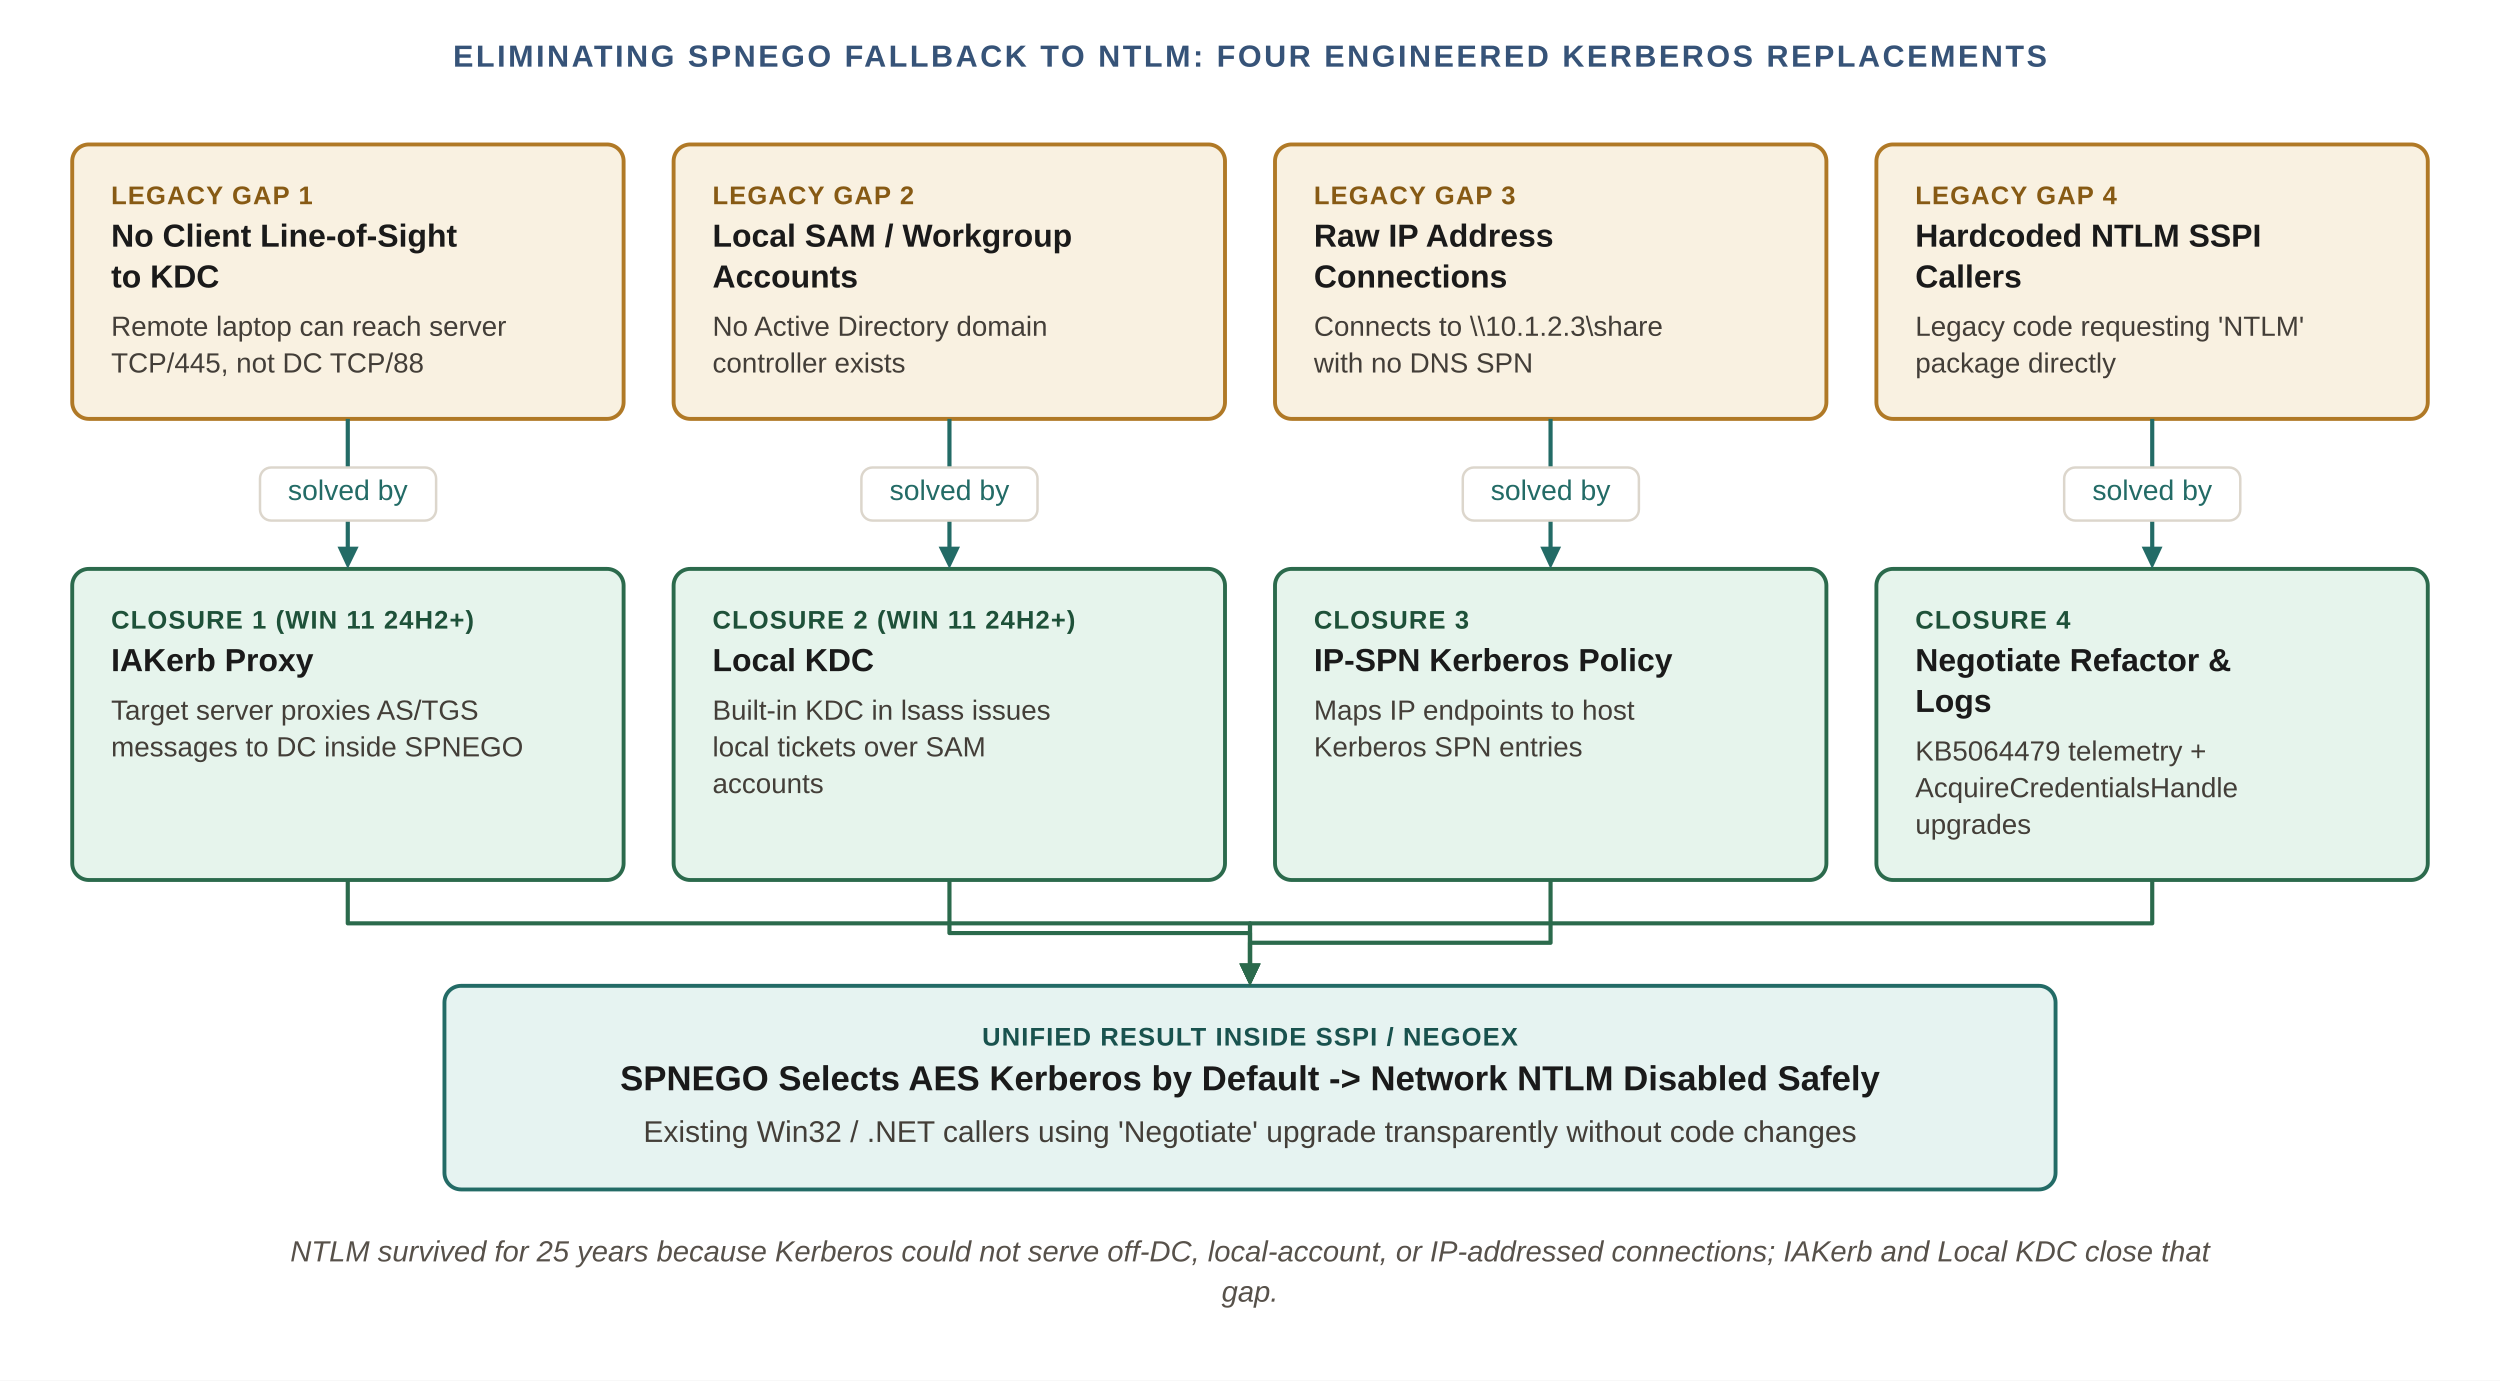
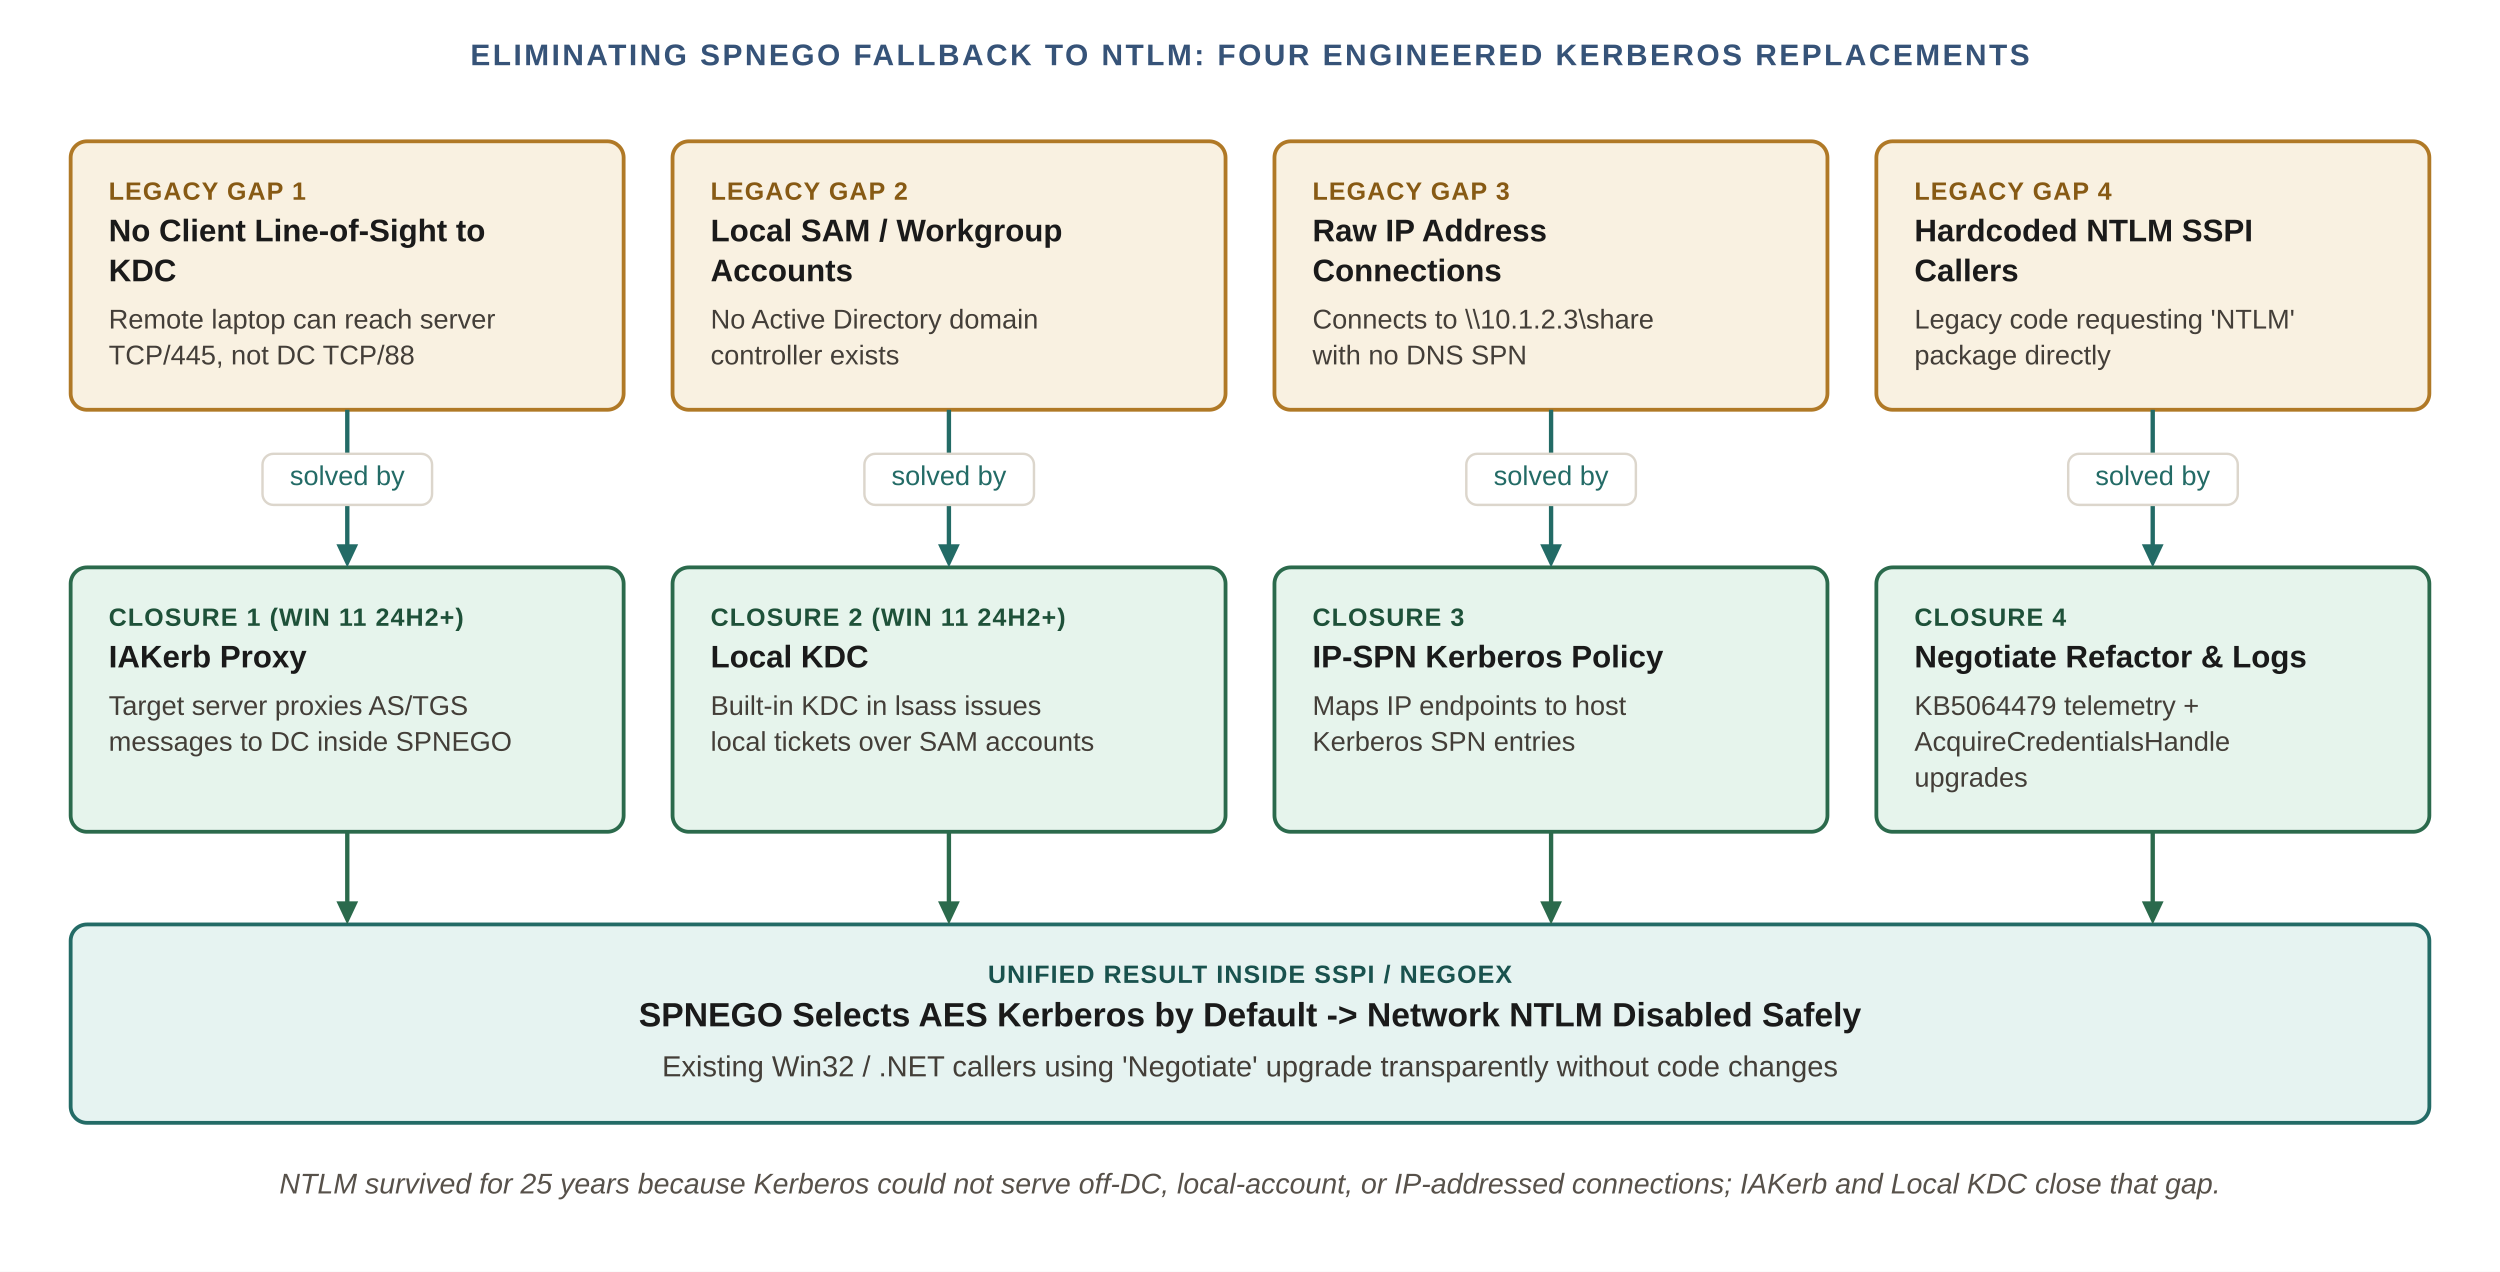
- <svg xmlns="http://www.w3.org/2000/svg" viewBox="0 0 900 497" width="900" height="497">
-   <rect x="0" y="0" width="900" height="497" fill="#ffffff" />
-   <text x="450.0" y="24.0" font-family="-apple-system, BlinkMacSystemFont, &quot;Segoe UI&quot;, &quot;Helvetica Neue&quot;, Arial, sans-serif" font-size="11.0" font-weight="700" letter-spacing="0.90px" fill="#365378" text-anchor="middle">ELIMINATING SPNEGO FALLBACK TO NTLM: FOUR ENGINEERED KERBEROS REPLACEMENTS</text>
-   <rect x="26.0" y="52.0" width="198.5" height="98.8" rx="6.0" fill="#f9f1e1" stroke="#b07926" stroke-width="1.4" />
+ <svg xmlns="http://www.w3.org/2000/svg" viewBox="0 0 920 468" width="920" height="468">
+   <rect x="0" y="0" width="920" height="468" fill="#ffffff" />
+   <text x="460.0" y="24.0" font-family="-apple-system, BlinkMacSystemFont, &quot;Segoe UI&quot;, &quot;Helvetica Neue&quot;, Arial, sans-serif" font-size="11.0" font-weight="700" letter-spacing="0.90px" fill="#365378" text-anchor="middle">ELIMINATING SPNEGO FALLBACK TO NTLM: FOUR ENGINEERED KERBEROS REPLACEMENTS</text>
+   <rect x="26.0" y="52.0" width="203.5" height="98.8" rx="6.0" fill="#f9f1e1" stroke="#b07926" stroke-width="1.4" />
  <text x="40.0" y="73.5" font-family="-apple-system, BlinkMacSystemFont, &quot;Segoe UI&quot;, &quot;Helvetica Neue&quot;, Arial, sans-serif" font-size="9.2" font-weight="700" letter-spacing="0.40px" fill="#875a14" text-anchor="start">LEGACY GAP 1</text>
-   <text x="40.0" y="88.8" font-family="-apple-system, BlinkMacSystemFont, &quot;Segoe UI&quot;, &quot;Helvetica Neue&quot;, Arial, sans-serif" font-size="11.5" font-weight="700" fill="#1a1a1a" text-anchor="start">No Client Line-of-Sight</text>
-   <text x="40.0" y="103.5" font-family="-apple-system, BlinkMacSystemFont, &quot;Segoe UI&quot;, &quot;Helvetica Neue&quot;, Arial, sans-serif" font-size="11.5" font-weight="700" fill="#1a1a1a" text-anchor="start">to KDC</text>
+   <text x="40.0" y="88.8" font-family="-apple-system, BlinkMacSystemFont, &quot;Segoe UI&quot;, &quot;Helvetica Neue&quot;, Arial, sans-serif" font-size="11.5" font-weight="700" fill="#1a1a1a" text-anchor="start">No Client Line-of-Sight to</text>
+   <text x="40.0" y="103.5" font-family="-apple-system, BlinkMacSystemFont, &quot;Segoe UI&quot;, &quot;Helvetica Neue&quot;, Arial, sans-serif" font-size="11.5" font-weight="700" fill="#1a1a1a" text-anchor="start">KDC</text>
  <text x="40.0" y="120.9" font-family="-apple-system, BlinkMacSystemFont, &quot;Segoe UI&quot;, &quot;Helvetica Neue&quot;, Arial, sans-serif" font-size="10.0" font-weight="400" fill="#433e38" text-anchor="start">Remote laptop can reach server</text>
  <text x="40.0" y="134.1" font-family="-apple-system, BlinkMacSystemFont, &quot;Segoe UI&quot;, &quot;Helvetica Neue&quot;, Arial, sans-serif" font-size="10.0" font-weight="400" fill="#433e38" text-anchor="start">TCP/445, not DC TCP/88</text>
-   <rect x="242.5" y="52.0" width="198.5" height="98.8" rx="6.0" fill="#f9f1e1" stroke="#b07926" stroke-width="1.4" />
-   <text x="256.5" y="73.5" font-family="-apple-system, BlinkMacSystemFont, &quot;Segoe UI&quot;, &quot;Helvetica Neue&quot;, Arial, sans-serif" font-size="9.2" font-weight="700" letter-spacing="0.40px" fill="#875a14" text-anchor="start">LEGACY GAP 2</text>
-   <text x="256.5" y="88.8" font-family="-apple-system, BlinkMacSystemFont, &quot;Segoe UI&quot;, &quot;Helvetica Neue&quot;, Arial, sans-serif" font-size="11.5" font-weight="700" fill="#1a1a1a" text-anchor="start">Local SAM / Workgroup</text>
-   <text x="256.5" y="103.5" font-family="-apple-system, BlinkMacSystemFont, &quot;Segoe UI&quot;, &quot;Helvetica Neue&quot;, Arial, sans-serif" font-size="11.5" font-weight="700" fill="#1a1a1a" text-anchor="start">Accounts</text>
-   <text x="256.5" y="120.9" font-family="-apple-system, BlinkMacSystemFont, &quot;Segoe UI&quot;, &quot;Helvetica Neue&quot;, Arial, sans-serif" font-size="10.0" font-weight="400" fill="#433e38" text-anchor="start">No Active Directory domain</text>
-   <text x="256.5" y="134.1" font-family="-apple-system, BlinkMacSystemFont, &quot;Segoe UI&quot;, &quot;Helvetica Neue&quot;, Arial, sans-serif" font-size="10.0" font-weight="400" fill="#433e38" text-anchor="start">controller exists</text>
-   <rect x="459.0" y="52.0" width="198.5" height="98.8" rx="6.0" fill="#f9f1e1" stroke="#b07926" stroke-width="1.4" />
-   <text x="473.0" y="73.5" font-family="-apple-system, BlinkMacSystemFont, &quot;Segoe UI&quot;, &quot;Helvetica Neue&quot;, Arial, sans-serif" font-size="9.2" font-weight="700" letter-spacing="0.40px" fill="#875a14" text-anchor="start">LEGACY GAP 3</text>
-   <text x="473.0" y="88.8" font-family="-apple-system, BlinkMacSystemFont, &quot;Segoe UI&quot;, &quot;Helvetica Neue&quot;, Arial, sans-serif" font-size="11.5" font-weight="700" fill="#1a1a1a" text-anchor="start">Raw IP Address</text>
-   <text x="473.0" y="103.5" font-family="-apple-system, BlinkMacSystemFont, &quot;Segoe UI&quot;, &quot;Helvetica Neue&quot;, Arial, sans-serif" font-size="11.5" font-weight="700" fill="#1a1a1a" text-anchor="start">Connections</text>
-   <text x="473.0" y="120.9" font-family="-apple-system, BlinkMacSystemFont, &quot;Segoe UI&quot;, &quot;Helvetica Neue&quot;, Arial, sans-serif" font-size="10.0" font-weight="400" fill="#433e38" text-anchor="start">Connects to \\10.1.2.3\share</text>
-   <text x="473.0" y="134.1" font-family="-apple-system, BlinkMacSystemFont, &quot;Segoe UI&quot;, &quot;Helvetica Neue&quot;, Arial, sans-serif" font-size="10.0" font-weight="400" fill="#433e38" text-anchor="start">with no DNS SPN</text>
-   <rect x="675.5" y="52.0" width="198.5" height="98.8" rx="6.0" fill="#f9f1e1" stroke="#b07926" stroke-width="1.4" />
-   <text x="689.5" y="73.5" font-family="-apple-system, BlinkMacSystemFont, &quot;Segoe UI&quot;, &quot;Helvetica Neue&quot;, Arial, sans-serif" font-size="9.2" font-weight="700" letter-spacing="0.40px" fill="#875a14" text-anchor="start">LEGACY GAP 4</text>
-   <text x="689.5" y="88.8" font-family="-apple-system, BlinkMacSystemFont, &quot;Segoe UI&quot;, &quot;Helvetica Neue&quot;, Arial, sans-serif" font-size="11.5" font-weight="700" fill="#1a1a1a" text-anchor="start">Hardcoded NTLM SSPI</text>
-   <text x="689.5" y="103.5" font-family="-apple-system, BlinkMacSystemFont, &quot;Segoe UI&quot;, &quot;Helvetica Neue&quot;, Arial, sans-serif" font-size="11.5" font-weight="700" fill="#1a1a1a" text-anchor="start">Callers</text>
-   <text x="689.5" y="120.9" font-family="-apple-system, BlinkMacSystemFont, &quot;Segoe UI&quot;, &quot;Helvetica Neue&quot;, Arial, sans-serif" font-size="10.0" font-weight="400" fill="#433e38" text-anchor="start">Legacy code requesting 'NTLM'</text>
-   <text x="689.5" y="134.1" font-family="-apple-system, BlinkMacSystemFont, &quot;Segoe UI&quot;, &quot;Helvetica Neue&quot;, Arial, sans-serif" font-size="10.0" font-weight="400" fill="#433e38" text-anchor="start">package directly</text>
-   <rect x="26.0" y="204.8" width="198.5" height="112.0" rx="6.0" fill="#e6f4ec" stroke="#2b6a4c" stroke-width="1.4" />
-   <text x="40.0" y="226.3" font-family="-apple-system, BlinkMacSystemFont, &quot;Segoe UI&quot;, &quot;Helvetica Neue&quot;, Arial, sans-serif" font-size="9.2" font-weight="700" letter-spacing="0.40px" fill="#1e5139" text-anchor="start">CLOSURE 1 (WIN 11 24H2+)</text>
-   <text x="40.0" y="241.6" font-family="-apple-system, BlinkMacSystemFont, &quot;Segoe UI&quot;, &quot;Helvetica Neue&quot;, Arial, sans-serif" font-size="11.5" font-weight="700" fill="#1a1a1a" text-anchor="start">IAKerb Proxy</text>
-   <text x="40.0" y="259.1" font-family="-apple-system, BlinkMacSystemFont, &quot;Segoe UI&quot;, &quot;Helvetica Neue&quot;, Arial, sans-serif" font-size="10.0" font-weight="400" fill="#433e38" text-anchor="start">Target server proxies AS/TGS</text>
-   <text x="40.0" y="272.3" font-family="-apple-system, BlinkMacSystemFont, &quot;Segoe UI&quot;, &quot;Helvetica Neue&quot;, Arial, sans-serif" font-size="10.0" font-weight="400" fill="#433e38" text-anchor="start">messages to DC inside SPNEGO</text>
-   <rect x="242.5" y="204.8" width="198.5" height="112.0" rx="6.0" fill="#e6f4ec" stroke="#2b6a4c" stroke-width="1.4" />
-   <text x="256.5" y="226.3" font-family="-apple-system, BlinkMacSystemFont, &quot;Segoe UI&quot;, &quot;Helvetica Neue&quot;, Arial, sans-serif" font-size="9.2" font-weight="700" letter-spacing="0.40px" fill="#1e5139" text-anchor="start">CLOSURE 2 (WIN 11 24H2+)</text>
-   <text x="256.5" y="241.6" font-family="-apple-system, BlinkMacSystemFont, &quot;Segoe UI&quot;, &quot;Helvetica Neue&quot;, Arial, sans-serif" font-size="11.5" font-weight="700" fill="#1a1a1a" text-anchor="start">Local KDC</text>
-   <text x="256.5" y="259.1" font-family="-apple-system, BlinkMacSystemFont, &quot;Segoe UI&quot;, &quot;Helvetica Neue&quot;, Arial, sans-serif" font-size="10.0" font-weight="400" fill="#433e38" text-anchor="start">Built-in KDC in lsass issues</text>
-   <text x="256.5" y="272.3" font-family="-apple-system, BlinkMacSystemFont, &quot;Segoe UI&quot;, &quot;Helvetica Neue&quot;, Arial, sans-serif" font-size="10.0" font-weight="400" fill="#433e38" text-anchor="start">local tickets over SAM</text>
-   <text x="256.5" y="285.5" font-family="-apple-system, BlinkMacSystemFont, &quot;Segoe UI&quot;, &quot;Helvetica Neue&quot;, Arial, sans-serif" font-size="10.0" font-weight="400" fill="#433e38" text-anchor="start">accounts</text>
-   <rect x="459.0" y="204.8" width="198.5" height="112.0" rx="6.0" fill="#e6f4ec" stroke="#2b6a4c" stroke-width="1.4" />
-   <text x="473.0" y="226.3" font-family="-apple-system, BlinkMacSystemFont, &quot;Segoe UI&quot;, &quot;Helvetica Neue&quot;, Arial, sans-serif" font-size="9.2" font-weight="700" letter-spacing="0.40px" fill="#1e5139" text-anchor="start">CLOSURE 3</text>
-   <text x="473.0" y="241.6" font-family="-apple-system, BlinkMacSystemFont, &quot;Segoe UI&quot;, &quot;Helvetica Neue&quot;, Arial, sans-serif" font-size="11.5" font-weight="700" fill="#1a1a1a" text-anchor="start">IP-SPN Kerberos Policy</text>
-   <text x="473.0" y="259.1" font-family="-apple-system, BlinkMacSystemFont, &quot;Segoe UI&quot;, &quot;Helvetica Neue&quot;, Arial, sans-serif" font-size="10.0" font-weight="400" fill="#433e38" text-anchor="start">Maps IP endpoints to host</text>
-   <text x="473.0" y="272.3" font-family="-apple-system, BlinkMacSystemFont, &quot;Segoe UI&quot;, &quot;Helvetica Neue&quot;, Arial, sans-serif" font-size="10.0" font-weight="400" fill="#433e38" text-anchor="start">Kerberos SPN entries</text>
-   <rect x="675.5" y="204.8" width="198.5" height="112.0" rx="6.0" fill="#e6f4ec" stroke="#2b6a4c" stroke-width="1.4" />
-   <text x="689.5" y="226.3" font-family="-apple-system, BlinkMacSystemFont, &quot;Segoe UI&quot;, &quot;Helvetica Neue&quot;, Arial, sans-serif" font-size="9.2" font-weight="700" letter-spacing="0.40px" fill="#1e5139" text-anchor="start">CLOSURE 4</text>
-   <text x="689.5" y="241.6" font-family="-apple-system, BlinkMacSystemFont, &quot;Segoe UI&quot;, &quot;Helvetica Neue&quot;, Arial, sans-serif" font-size="11.5" font-weight="700" fill="#1a1a1a" text-anchor="start">Negotiate Refactor &amp;</text>
-   <text x="689.5" y="256.3" font-family="-apple-system, BlinkMacSystemFont, &quot;Segoe UI&quot;, &quot;Helvetica Neue&quot;, Arial, sans-serif" font-size="11.5" font-weight="700" fill="#1a1a1a" text-anchor="start">Logs</text>
-   <text x="689.5" y="273.8" font-family="-apple-system, BlinkMacSystemFont, &quot;Segoe UI&quot;, &quot;Helvetica Neue&quot;, Arial, sans-serif" font-size="10.0" font-weight="400" fill="#433e38" text-anchor="start">KB5064479 telemetry +</text>
-   <text x="689.5" y="287.0" font-family="-apple-system, BlinkMacSystemFont, &quot;Segoe UI&quot;, &quot;Helvetica Neue&quot;, Arial, sans-serif" font-size="10.0" font-weight="400" fill="#433e38" text-anchor="start">AcquireCredentialsHandle</text>
-   <text x="689.5" y="300.2" font-family="-apple-system, BlinkMacSystemFont, &quot;Segoe UI&quot;, &quot;Helvetica Neue&quot;, Arial, sans-serif" font-size="10.0" font-weight="400" fill="#433e38" text-anchor="start">upgrades</text>
-   <rect x="160.0" y="354.9" width="580.0" height="73.3" rx="6.0" fill="#e6f3f1" stroke="#236b66" stroke-width="1.4" />
-   <text x="450.0" y="376.4" font-family="-apple-system, BlinkMacSystemFont, &quot;Segoe UI&quot;, &quot;Helvetica Neue&quot;, Arial, sans-serif" font-size="9.2" font-weight="700" letter-spacing="0.40px" fill="#19524e" text-anchor="middle">UNIFIED RESULT INSIDE SSPI / NEGOEX</text>
-   <text x="450.0" y="392.5" font-family="-apple-system, BlinkMacSystemFont, &quot;Segoe UI&quot;, &quot;Helvetica Neue&quot;, Arial, sans-serif" font-size="12.5" font-weight="700" fill="#1a1a1a" text-anchor="middle">SPNEGO Selects AES Kerberos by Default -&gt; Network NTLM Disabled Safely</text>
-   <text x="450.0" y="411.1" font-family="-apple-system, BlinkMacSystemFont, &quot;Segoe UI&quot;, &quot;Helvetica Neue&quot;, Arial, sans-serif" font-size="10.8" font-weight="400" fill="#433e38" text-anchor="middle">Existing Win32 / .NET callers using 'Negotiate' upgrade transparently without code changes</text>
-   <text x="450.0" y="454.1" font-family="-apple-system, BlinkMacSystemFont, &quot;Segoe UI&quot;, &quot;Helvetica Neue&quot;, Arial, sans-serif" font-size="10.5" font-weight="400" font-style="italic" fill="#57514a" text-anchor="middle">NTLM survived for 25 years because Kerberos could not serve off-DC, local-account, or IP-addressed connections; IAKerb and Local KDC close that</text>
-   <text x="450.0" y="468.6" font-family="-apple-system, BlinkMacSystemFont, &quot;Segoe UI&quot;, &quot;Helvetica Neue&quot;, Arial, sans-serif" font-size="10.5" font-weight="400" font-style="italic" fill="#57514a" text-anchor="middle">gap.</text>
-   <line x1="125.2" y1="150.8" x2="125.2" y2="198.3" stroke="#236b66" stroke-width="1.5" />
-   <polygon points="125.2,204.8 129.1,196.8 121.5,196.8" fill="#236b66" />
-   <line x1="341.8" y1="150.8" x2="341.8" y2="198.3" stroke="#236b66" stroke-width="1.5" />
-   <polygon points="341.8,204.8 345.6,196.8 337.9,196.8" fill="#236b66" />
-   <line x1="558.2" y1="150.8" x2="558.2" y2="198.3" stroke="#236b66" stroke-width="1.5" />
-   <polygon points="558.2,204.8 562.0,196.8 554.5,196.8" fill="#236b66" />
-   <line x1="774.8" y1="150.8" x2="774.8" y2="198.3" stroke="#236b66" stroke-width="1.5" />
-   <polygon points="774.8,204.8 778.5,196.8 771.0,196.8" fill="#236b66" />
-   <polyline points="125.2,316.9 125.2,332.4 450.0,332.4 450.0,348.4" fill="none" stroke="#2b6a4c" stroke-width="1.5" stroke-linejoin="round" />
-   <polygon points="450.0,354.9 453.8,346.9 446.2,346.9" fill="#2b6a4c" />
-   <polyline points="341.8,316.9 341.8,335.9 450.0,335.9 450.0,348.4" fill="none" stroke="#2b6a4c" stroke-width="1.5" stroke-linejoin="round" />
-   <polygon points="450.0,354.9 453.8,346.9 446.2,346.9" fill="#2b6a4c" />
-   <polyline points="558.2,316.9 558.2,339.4 450.0,339.4 450.0,348.4" fill="none" stroke="#2b6a4c" stroke-width="1.5" stroke-linejoin="round" />
-   <polygon points="450.0,354.9 453.8,346.9 446.2,346.9" fill="#2b6a4c" />
-   <polyline points="774.8,316.9 774.8,332.4 450.0,332.4 450.0,348.4" fill="none" stroke="#2b6a4c" stroke-width="1.5" stroke-linejoin="round" />
-   <polygon points="450.0,354.9 453.8,346.9 446.2,346.9" fill="#2b6a4c" />
-   <rect x="93.6" y="168.3" width="63.4" height="19.1" rx="4" fill="#ffffff" stroke="#dcd6cc" stroke-width="0.9" />
-   <text x="125.2" y="180.0" font-family="-apple-system, BlinkMacSystemFont, &quot;Segoe UI&quot;, &quot;Helvetica Neue&quot;, Arial, sans-serif" font-size="10.2" font-weight="400" fill="#236b66" text-anchor="middle">solved by</text>
-   <rect x="310.1" y="168.3" width="63.4" height="19.1" rx="4" fill="#ffffff" stroke="#dcd6cc" stroke-width="0.9" />
-   <text x="341.8" y="180.0" font-family="-apple-system, BlinkMacSystemFont, &quot;Segoe UI&quot;, &quot;Helvetica Neue&quot;, Arial, sans-serif" font-size="10.2" font-weight="400" fill="#236b66" text-anchor="middle">solved by</text>
-   <rect x="526.6" y="168.3" width="63.4" height="19.1" rx="4" fill="#ffffff" stroke="#dcd6cc" stroke-width="0.9" />
-   <text x="558.2" y="180.0" font-family="-apple-system, BlinkMacSystemFont, &quot;Segoe UI&quot;, &quot;Helvetica Neue&quot;, Arial, sans-serif" font-size="10.2" font-weight="400" fill="#236b66" text-anchor="middle">solved by</text>
-   <rect x="743.1" y="168.3" width="63.4" height="19.1" rx="4" fill="#ffffff" stroke="#dcd6cc" stroke-width="0.9" />
-   <text x="774.8" y="180.0" font-family="-apple-system, BlinkMacSystemFont, &quot;Segoe UI&quot;, &quot;Helvetica Neue&quot;, Arial, sans-serif" font-size="10.2" font-weight="400" fill="#236b66" text-anchor="middle">solved by</text>
+   <rect x="247.5" y="52.0" width="203.5" height="98.8" rx="6.0" fill="#f9f1e1" stroke="#b07926" stroke-width="1.4" />
+   <text x="261.5" y="73.5" font-family="-apple-system, BlinkMacSystemFont, &quot;Segoe UI&quot;, &quot;Helvetica Neue&quot;, Arial, sans-serif" font-size="9.2" font-weight="700" letter-spacing="0.40px" fill="#875a14" text-anchor="start">LEGACY GAP 2</text>
+   <text x="261.5" y="88.8" font-family="-apple-system, BlinkMacSystemFont, &quot;Segoe UI&quot;, &quot;Helvetica Neue&quot;, Arial, sans-serif" font-size="11.5" font-weight="700" fill="#1a1a1a" text-anchor="start">Local SAM / Workgroup</text>
+   <text x="261.5" y="103.5" font-family="-apple-system, BlinkMacSystemFont, &quot;Segoe UI&quot;, &quot;Helvetica Neue&quot;, Arial, sans-serif" font-size="11.5" font-weight="700" fill="#1a1a1a" text-anchor="start">Accounts</text>
+   <text x="261.5" y="120.9" font-family="-apple-system, BlinkMacSystemFont, &quot;Segoe UI&quot;, &quot;Helvetica Neue&quot;, Arial, sans-serif" font-size="10.0" font-weight="400" fill="#433e38" text-anchor="start">No Active Directory domain</text>
+   <text x="261.5" y="134.1" font-family="-apple-system, BlinkMacSystemFont, &quot;Segoe UI&quot;, &quot;Helvetica Neue&quot;, Arial, sans-serif" font-size="10.0" font-weight="400" fill="#433e38" text-anchor="start">controller exists</text>
+   <rect x="469.0" y="52.0" width="203.5" height="98.8" rx="6.0" fill="#f9f1e1" stroke="#b07926" stroke-width="1.4" />
+   <text x="483.0" y="73.5" font-family="-apple-system, BlinkMacSystemFont, &quot;Segoe UI&quot;, &quot;Helvetica Neue&quot;, Arial, sans-serif" font-size="9.2" font-weight="700" letter-spacing="0.40px" fill="#875a14" text-anchor="start">LEGACY GAP 3</text>
+   <text x="483.0" y="88.8" font-family="-apple-system, BlinkMacSystemFont, &quot;Segoe UI&quot;, &quot;Helvetica Neue&quot;, Arial, sans-serif" font-size="11.5" font-weight="700" fill="#1a1a1a" text-anchor="start">Raw IP Address</text>
+   <text x="483.0" y="103.5" font-family="-apple-system, BlinkMacSystemFont, &quot;Segoe UI&quot;, &quot;Helvetica Neue&quot;, Arial, sans-serif" font-size="11.5" font-weight="700" fill="#1a1a1a" text-anchor="start">Connections</text>
+   <text x="483.0" y="120.9" font-family="-apple-system, BlinkMacSystemFont, &quot;Segoe UI&quot;, &quot;Helvetica Neue&quot;, Arial, sans-serif" font-size="10.0" font-weight="400" fill="#433e38" text-anchor="start">Connects to \\10.1.2.3\share</text>
+   <text x="483.0" y="134.1" font-family="-apple-system, BlinkMacSystemFont, &quot;Segoe UI&quot;, &quot;Helvetica Neue&quot;, Arial, sans-serif" font-size="10.0" font-weight="400" fill="#433e38" text-anchor="start">with no DNS SPN</text>
+   <rect x="690.5" y="52.0" width="203.5" height="98.8" rx="6.0" fill="#f9f1e1" stroke="#b07926" stroke-width="1.4" />
+   <text x="704.5" y="73.5" font-family="-apple-system, BlinkMacSystemFont, &quot;Segoe UI&quot;, &quot;Helvetica Neue&quot;, Arial, sans-serif" font-size="9.2" font-weight="700" letter-spacing="0.40px" fill="#875a14" text-anchor="start">LEGACY GAP 4</text>
+   <text x="704.5" y="88.8" font-family="-apple-system, BlinkMacSystemFont, &quot;Segoe UI&quot;, &quot;Helvetica Neue&quot;, Arial, sans-serif" font-size="11.5" font-weight="700" fill="#1a1a1a" text-anchor="start">Hardcoded NTLM SSPI</text>
+   <text x="704.5" y="103.5" font-family="-apple-system, BlinkMacSystemFont, &quot;Segoe UI&quot;, &quot;Helvetica Neue&quot;, Arial, sans-serif" font-size="11.5" font-weight="700" fill="#1a1a1a" text-anchor="start">Callers</text>
+   <text x="704.5" y="120.9" font-family="-apple-system, BlinkMacSystemFont, &quot;Segoe UI&quot;, &quot;Helvetica Neue&quot;, Arial, sans-serif" font-size="10.0" font-weight="400" fill="#433e38" text-anchor="start">Legacy code requesting 'NTLM'</text>
+   <text x="704.5" y="134.1" font-family="-apple-system, BlinkMacSystemFont, &quot;Segoe UI&quot;, &quot;Helvetica Neue&quot;, Arial, sans-serif" font-size="10.0" font-weight="400" fill="#433e38" text-anchor="start">package directly</text>
+   <rect x="26.0" y="208.8" width="203.5" height="97.3" rx="6.0" fill="#e6f4ec" stroke="#2b6a4c" stroke-width="1.4" />
+   <text x="40.0" y="230.3" font-family="-apple-system, BlinkMacSystemFont, &quot;Segoe UI&quot;, &quot;Helvetica Neue&quot;, Arial, sans-serif" font-size="9.2" font-weight="700" letter-spacing="0.40px" fill="#1e5139" text-anchor="start">CLOSURE 1 (WIN 11 24H2+)</text>
+   <text x="40.0" y="245.6" font-family="-apple-system, BlinkMacSystemFont, &quot;Segoe UI&quot;, &quot;Helvetica Neue&quot;, Arial, sans-serif" font-size="11.5" font-weight="700" fill="#1a1a1a" text-anchor="start">IAKerb Proxy</text>
+   <text x="40.0" y="263.1" font-family="-apple-system, BlinkMacSystemFont, &quot;Segoe UI&quot;, &quot;Helvetica Neue&quot;, Arial, sans-serif" font-size="10.0" font-weight="400" fill="#433e38" text-anchor="start">Target server proxies AS/TGS</text>
+   <text x="40.0" y="276.3" font-family="-apple-system, BlinkMacSystemFont, &quot;Segoe UI&quot;, &quot;Helvetica Neue&quot;, Arial, sans-serif" font-size="10.0" font-weight="400" fill="#433e38" text-anchor="start">messages to DC inside SPNEGO</text>
+   <rect x="247.5" y="208.8" width="203.5" height="97.3" rx="6.0" fill="#e6f4ec" stroke="#2b6a4c" stroke-width="1.4" />
+   <text x="261.5" y="230.3" font-family="-apple-system, BlinkMacSystemFont, &quot;Segoe UI&quot;, &quot;Helvetica Neue&quot;, Arial, sans-serif" font-size="9.2" font-weight="700" letter-spacing="0.40px" fill="#1e5139" text-anchor="start">CLOSURE 2 (WIN 11 24H2+)</text>
+   <text x="261.5" y="245.6" font-family="-apple-system, BlinkMacSystemFont, &quot;Segoe UI&quot;, &quot;Helvetica Neue&quot;, Arial, sans-serif" font-size="11.5" font-weight="700" fill="#1a1a1a" text-anchor="start">Local KDC</text>
+   <text x="261.5" y="263.1" font-family="-apple-system, BlinkMacSystemFont, &quot;Segoe UI&quot;, &quot;Helvetica Neue&quot;, Arial, sans-serif" font-size="10.0" font-weight="400" fill="#433e38" text-anchor="start">Built-in KDC in lsass issues</text>
+   <text x="261.5" y="276.3" font-family="-apple-system, BlinkMacSystemFont, &quot;Segoe UI&quot;, &quot;Helvetica Neue&quot;, Arial, sans-serif" font-size="10.0" font-weight="400" fill="#433e38" text-anchor="start">local tickets over SAM accounts</text>
+   <rect x="469.0" y="208.8" width="203.5" height="97.3" rx="6.0" fill="#e6f4ec" stroke="#2b6a4c" stroke-width="1.4" />
+   <text x="483.0" y="230.3" font-family="-apple-system, BlinkMacSystemFont, &quot;Segoe UI&quot;, &quot;Helvetica Neue&quot;, Arial, sans-serif" font-size="9.2" font-weight="700" letter-spacing="0.40px" fill="#1e5139" text-anchor="start">CLOSURE 3</text>
+   <text x="483.0" y="245.6" font-family="-apple-system, BlinkMacSystemFont, &quot;Segoe UI&quot;, &quot;Helvetica Neue&quot;, Arial, sans-serif" font-size="11.5" font-weight="700" fill="#1a1a1a" text-anchor="start">IP-SPN Kerberos Policy</text>
+   <text x="483.0" y="263.1" font-family="-apple-system, BlinkMacSystemFont, &quot;Segoe UI&quot;, &quot;Helvetica Neue&quot;, Arial, sans-serif" font-size="10.0" font-weight="400" fill="#433e38" text-anchor="start">Maps IP endpoints to host</text>
+   <text x="483.0" y="276.3" font-family="-apple-system, BlinkMacSystemFont, &quot;Segoe UI&quot;, &quot;Helvetica Neue&quot;, Arial, sans-serif" font-size="10.0" font-weight="400" fill="#433e38" text-anchor="start">Kerberos SPN entries</text>
+   <rect x="690.5" y="208.8" width="203.5" height="97.3" rx="6.0" fill="#e6f4ec" stroke="#2b6a4c" stroke-width="1.4" />
+   <text x="704.5" y="230.3" font-family="-apple-system, BlinkMacSystemFont, &quot;Segoe UI&quot;, &quot;Helvetica Neue&quot;, Arial, sans-serif" font-size="9.2" font-weight="700" letter-spacing="0.40px" fill="#1e5139" text-anchor="start">CLOSURE 4</text>
+   <text x="704.5" y="245.6" font-family="-apple-system, BlinkMacSystemFont, &quot;Segoe UI&quot;, &quot;Helvetica Neue&quot;, Arial, sans-serif" font-size="11.5" font-weight="700" fill="#1a1a1a" text-anchor="start">Negotiate Refactor &amp; Logs</text>
+   <text x="704.5" y="263.1" font-family="-apple-system, BlinkMacSystemFont, &quot;Segoe UI&quot;, &quot;Helvetica Neue&quot;, Arial, sans-serif" font-size="10.0" font-weight="400" fill="#433e38" text-anchor="start">KB5064479 telemetry +</text>
+   <text x="704.5" y="276.3" font-family="-apple-system, BlinkMacSystemFont, &quot;Segoe UI&quot;, &quot;Helvetica Neue&quot;, Arial, sans-serif" font-size="10.0" font-weight="400" fill="#433e38" text-anchor="start">AcquireCredentialsHandle</text>
+   <text x="704.5" y="289.5" font-family="-apple-system, BlinkMacSystemFont, &quot;Segoe UI&quot;, &quot;Helvetica Neue&quot;, Arial, sans-serif" font-size="10.0" font-weight="400" fill="#433e38" text-anchor="start">upgrades</text>
+   <rect x="26.0" y="340.2" width="868.0" height="73.0" rx="6.0" fill="#e6f3f1" stroke="#236b66" stroke-width="1.4" />
+   <text x="460.0" y="361.7" font-family="-apple-system, BlinkMacSystemFont, &quot;Segoe UI&quot;, &quot;Helvetica Neue&quot;, Arial, sans-serif" font-size="9.2" font-weight="700" letter-spacing="0.40px" fill="#19524e" text-anchor="middle">UNIFIED RESULT INSIDE SSPI / NEGOEX</text>
+   <text x="460.0" y="377.7" font-family="-apple-system, BlinkMacSystemFont, &quot;Segoe UI&quot;, &quot;Helvetica Neue&quot;, Arial, sans-serif" font-size="12.4" font-weight="700" fill="#1a1a1a" text-anchor="middle">SPNEGO Selects AES Kerberos by Default -&gt; Network NTLM Disabled Safely</text>
+   <text x="460.0" y="396.1" font-family="-apple-system, BlinkMacSystemFont, &quot;Segoe UI&quot;, &quot;Helvetica Neue&quot;, Arial, sans-serif" font-size="10.7" font-weight="400" fill="#433e38" text-anchor="middle">Existing Win32 / .NET callers using 'Negotiate' upgrade transparently without code changes</text>
+   <text x="460.0" y="439.2" font-family="-apple-system, BlinkMacSystemFont, &quot;Segoe UI&quot;, &quot;Helvetica Neue&quot;, Arial, sans-serif" font-size="10.5" font-weight="400" font-style="italic" fill="#57514a" text-anchor="middle">NTLM survived for 25 years because Kerberos could not serve off-DC, local-account, or IP-addressed connections; IAKerb and Local KDC close that gap.</text>
+   <line x1="127.8" y1="150.8" x2="127.8" y2="202.3" stroke="#236b66" stroke-width="1.6" />
+   <polygon points="127.8,208.8 131.8,200.3 123.8,200.3" fill="#236b66" />
+   <line x1="349.2" y1="150.8" x2="349.2" y2="202.3" stroke="#236b66" stroke-width="1.6" />
+   <polygon points="349.2,208.8 353.2,200.3 345.2,200.3" fill="#236b66" />
+   <line x1="570.8" y1="150.8" x2="570.8" y2="202.3" stroke="#236b66" stroke-width="1.6" />
+   <polygon points="570.8,208.8 574.8,200.3 566.8,200.3" fill="#236b66" />
+   <line x1="792.2" y1="150.8" x2="792.2" y2="202.3" stroke="#236b66" stroke-width="1.6" />
+   <polygon points="792.2,208.8 796.2,200.3 788.2,200.3" fill="#236b66" />
+   <line x1="127.8" y1="306.2" x2="127.8" y2="333.7" stroke="#2b6a4c" stroke-width="1.6" />
+   <polygon points="127.8,340.2 131.8,331.7 123.8,331.7" fill="#2b6a4c" />
+   <line x1="349.2" y1="306.2" x2="349.2" y2="333.7" stroke="#2b6a4c" stroke-width="1.6" />
+   <polygon points="349.2,340.2 353.2,331.7 345.2,331.7" fill="#2b6a4c" />
+   <line x1="570.8" y1="306.2" x2="570.8" y2="333.7" stroke="#2b6a4c" stroke-width="1.6" />
+   <polygon points="570.8,340.2 574.8,331.7 566.8,331.7" fill="#2b6a4c" />
+   <line x1="792.2" y1="306.2" x2="792.2" y2="333.7" stroke="#2b6a4c" stroke-width="1.6" />
+   <polygon points="792.2,340.2 796.2,331.7 788.2,331.7" fill="#2b6a4c" />
+   <rect x="96.6" y="167.0" width="62.4" height="18.8" rx="4" fill="#ffffff" stroke="#dcd6cc" stroke-width="0.9" />
+   <text x="127.8" y="178.5" font-family="-apple-system, BlinkMacSystemFont, &quot;Segoe UI&quot;, &quot;Helvetica Neue&quot;, Arial, sans-serif" font-size="10.0" font-weight="400" fill="#236b66" text-anchor="middle">solved by</text>
+   <rect x="318.1" y="167.0" width="62.4" height="18.8" rx="4" fill="#ffffff" stroke="#dcd6cc" stroke-width="0.9" />
+   <text x="349.2" y="178.5" font-family="-apple-system, BlinkMacSystemFont, &quot;Segoe UI&quot;, &quot;Helvetica Neue&quot;, Arial, sans-serif" font-size="10.0" font-weight="400" fill="#236b66" text-anchor="middle">solved by</text>
+   <rect x="539.6" y="167.0" width="62.4" height="18.8" rx="4" fill="#ffffff" stroke="#dcd6cc" stroke-width="0.9" />
+   <text x="570.8" y="178.5" font-family="-apple-system, BlinkMacSystemFont, &quot;Segoe UI&quot;, &quot;Helvetica Neue&quot;, Arial, sans-serif" font-size="10.0" font-weight="400" fill="#236b66" text-anchor="middle">solved by</text>
+   <rect x="761.1" y="167.0" width="62.4" height="18.8" rx="4" fill="#ffffff" stroke="#dcd6cc" stroke-width="0.9" />
+   <text x="792.2" y="178.5" font-family="-apple-system, BlinkMacSystemFont, &quot;Segoe UI&quot;, &quot;Helvetica Neue&quot;, Arial, sans-serif" font-size="10.0" font-weight="400" fill="#236b66" text-anchor="middle">solved by</text>
</svg>
